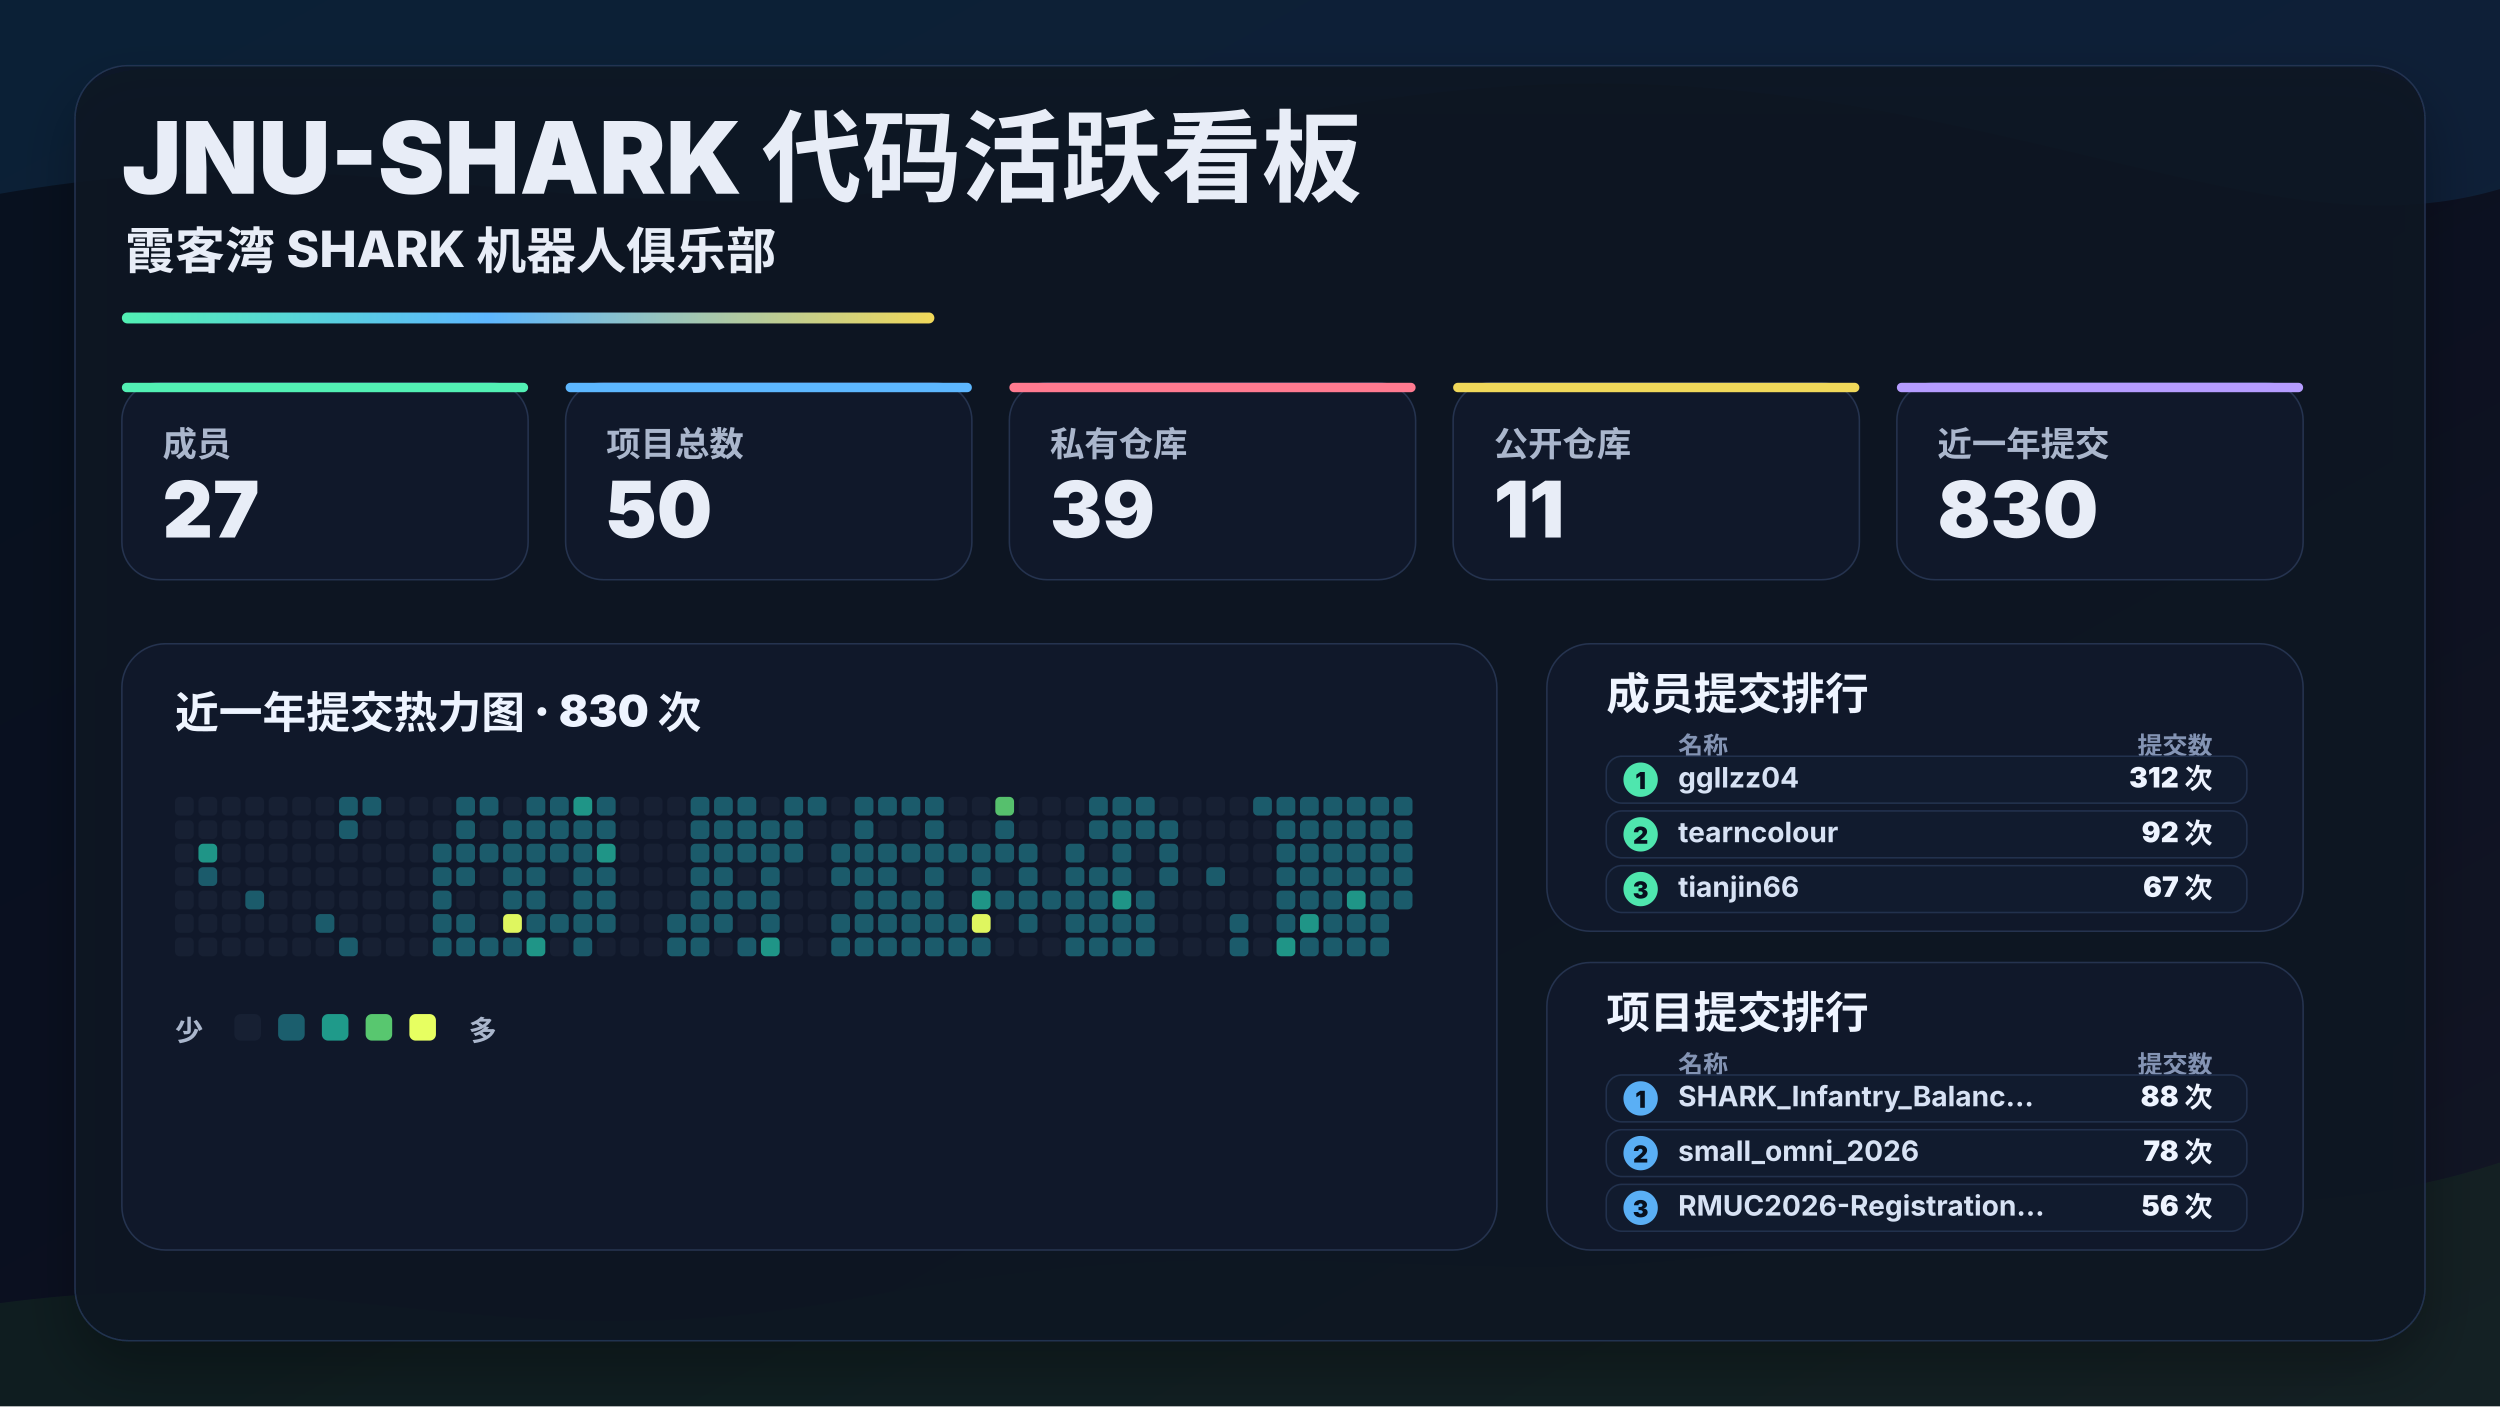
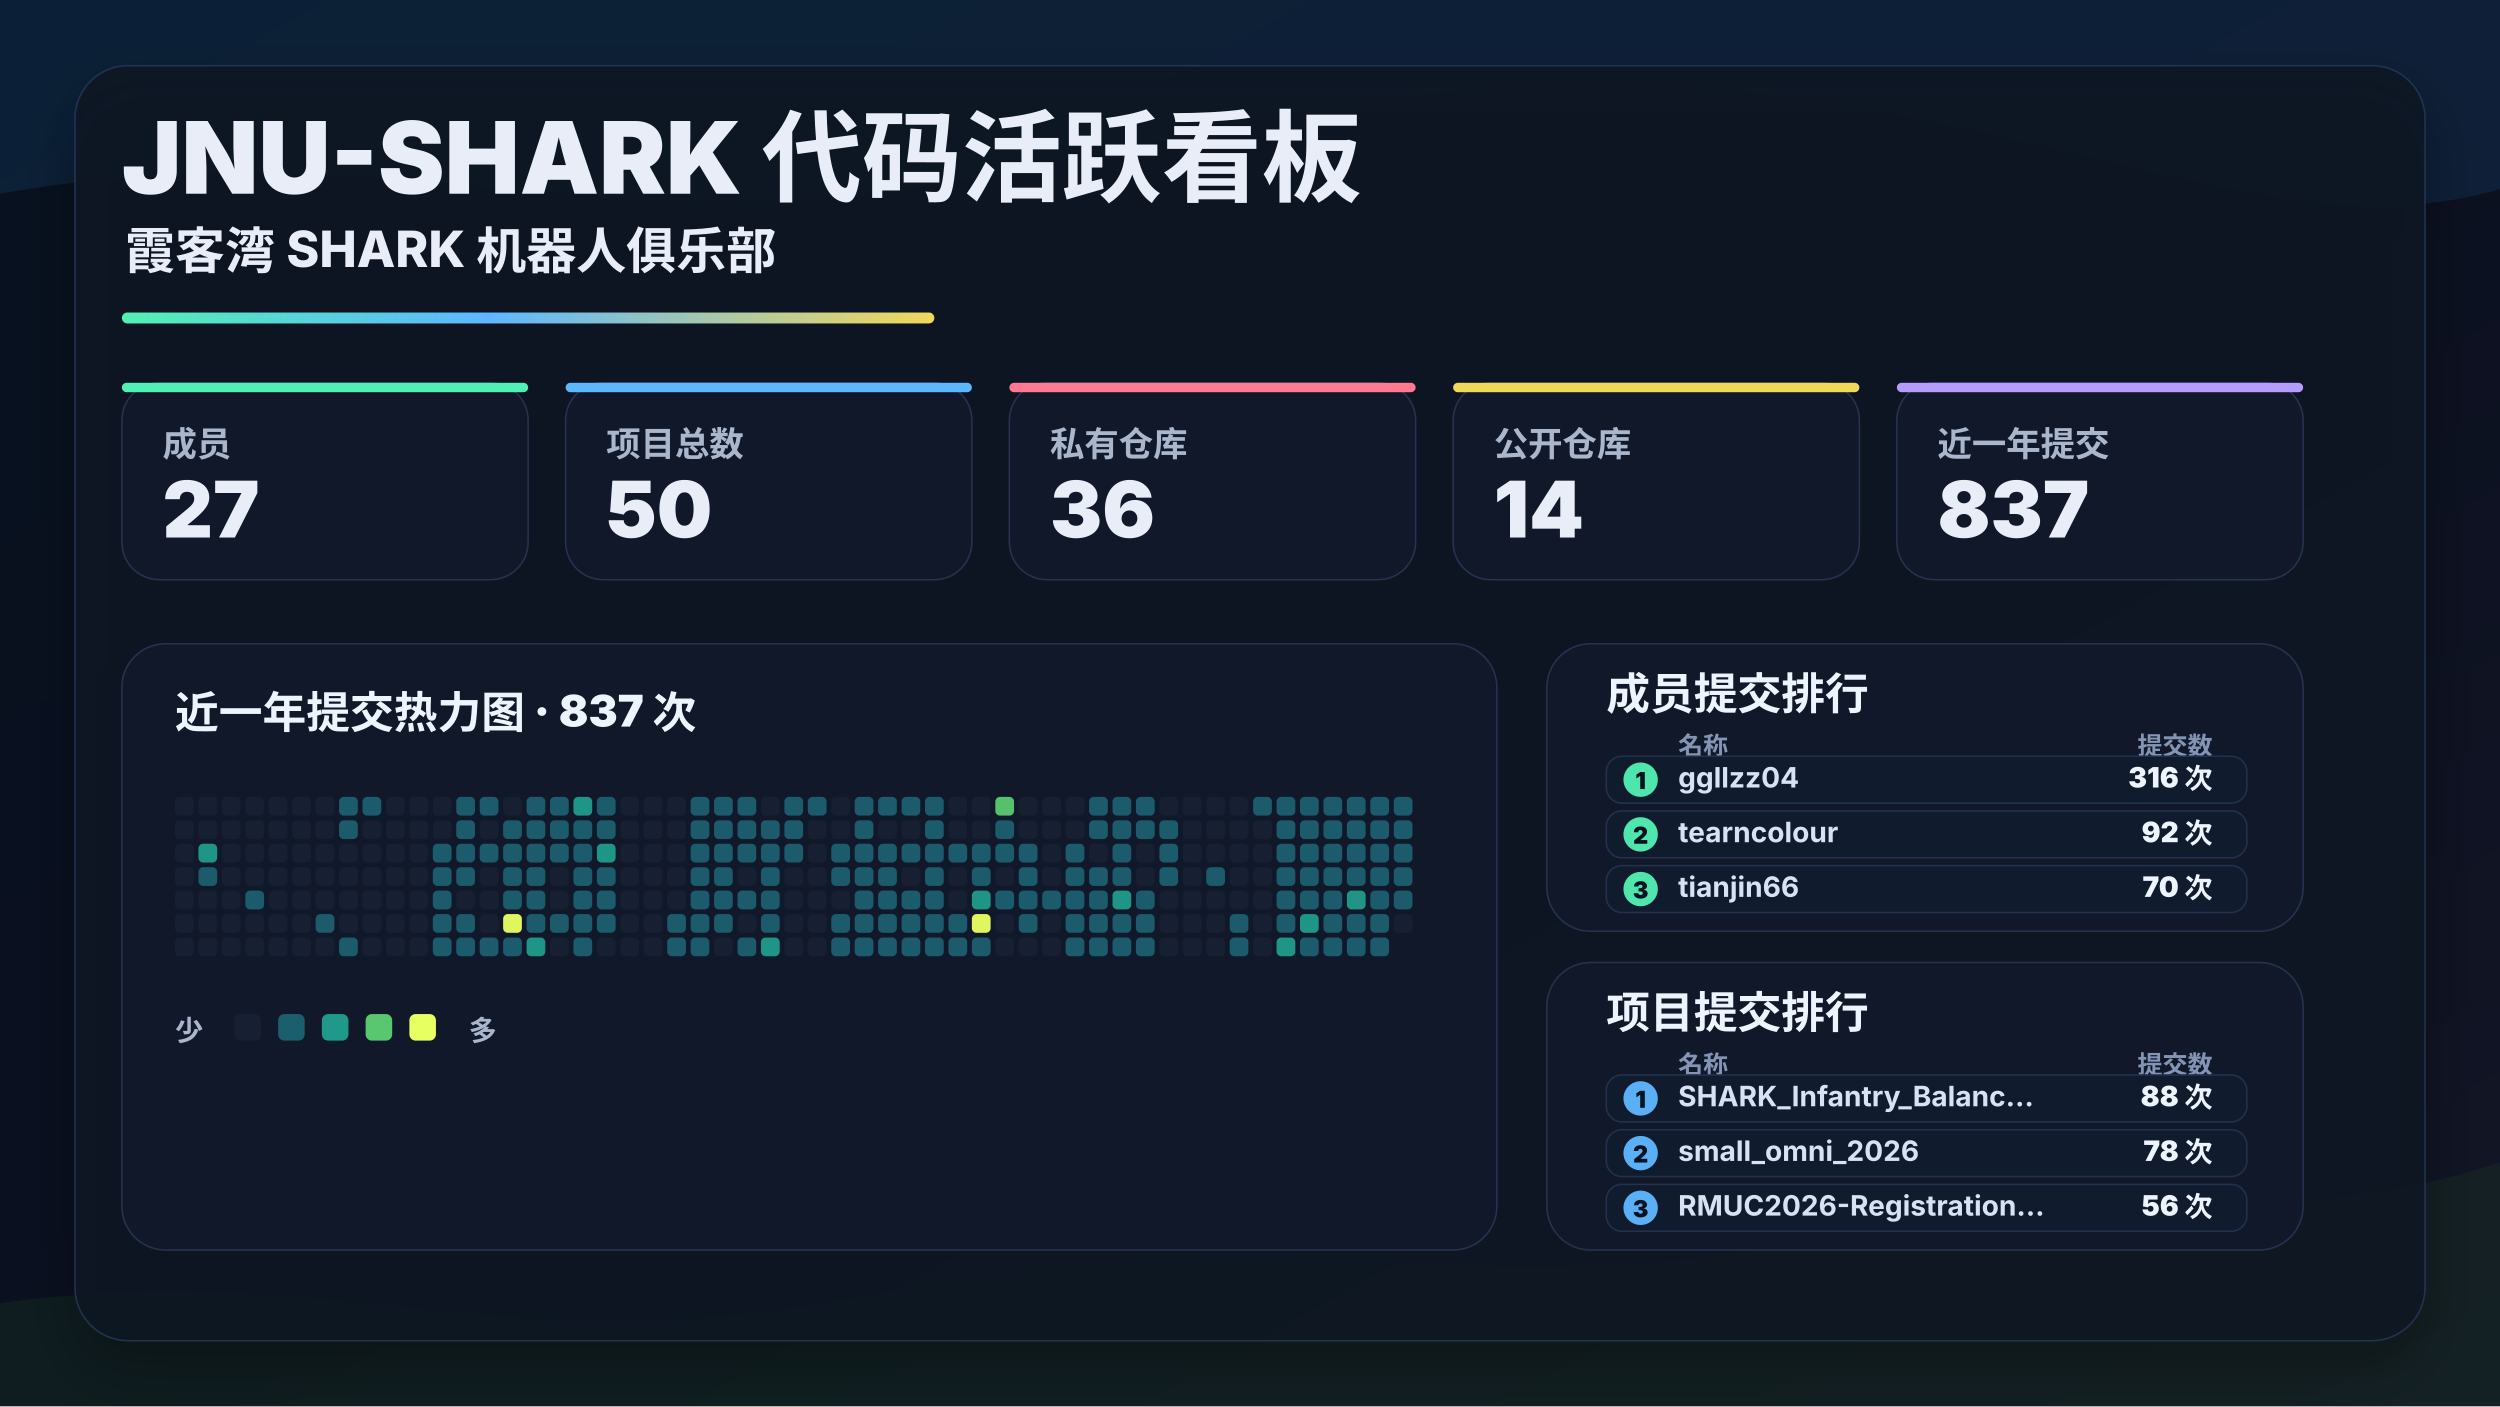
<svg xmlns="http://www.w3.org/2000/svg" width="1600" height="900" viewBox="0 0 1600 900" role="img" aria-labelledby="title desc">
  <defs>
    <linearGradient id="bg" x1="0" y1="0" x2="1" y2="1">
      <stop offset="0" stop-color="#07111f" />
      <stop offset="0.52" stop-color="#0b1020" />
      <stop offset="1" stop-color="#131625" />
    </linearGradient>
    <linearGradient id="hero" x1="0" y1="0" x2="1" y2="0">
      <stop offset="0" stop-color="#52f0b4" />
      <stop offset="0.45" stop-color="#5db7ff" />
      <stop offset="1" stop-color="#f0d85a" />
    </linearGradient>
    <filter id="softShadow" x="-10%" y="-10%" width="120%" height="120%">
      <feDropShadow dx="0" dy="18" stdDeviation="18" flood-color="#000000" flood-opacity="0.32" />
    </filter>
  </defs>
  <style>
    text { font-family: Inter, ui-sans-serif, system-ui, -apple-system, BlinkMacSystemFont, "Segoe UI", "PingFang SC", "Microsoft YaHei", sans-serif; fill: #e8edf7; }
    .title { font-size: 64px; font-weight: 900; letter-spacing: 0; }
    .subtitle { font-size: 32px; font-weight: 780; fill: #e8edf7; }
    .label { font-size: 22px; fill: #aab6cc; font-weight: 760; }
    .stat { font-size: 50px; font-weight: 900; }
    .section-title { font-size: 28px; font-weight: 860; fill: #eef4ff; }
    .table-head { font-size: 16px; fill: #8494b4; font-weight: 720; }
    .row-name { font-size: 18px; fill: #d7e2f4; font-weight: 720; }
    .row-value { font-size: 18px; fill: #eef4ff; font-weight: 860; }
    .rank { font-size: 15px; fill: #07111f; font-weight: 900; }
    .tiny { font-size: 18px; fill: #aab6cc; font-weight: 620; }
  </style>
  <rect width="1600" height="900" fill="url(#bg)" />
  <path d="M0 124 C250 80 385 160 620 114 C860 67 982 28 1220 74 C1392 108 1495 152 1600 121 L1600 0 L0 0 Z" fill="#12385c" opacity="0.38" />
  <path d="M0 834 C216 805 318 875 553 830 C835 776 935 837 1160 794 C1350 758 1464 789 1600 744 L1600 900 L0 900 Z" fill="#173622" opacity="0.36" />
  <g filter="url(#softShadow)">
    <rect x="48" y="42" width="1504" height="816" rx="34" fill="#0b1324" opacity="0.88" stroke="#263654" />
  </g>
  <text x="78" y="124" class="title">JNU-SHARK 代码活跃看板</text>
  <text x="80" y="172" class="subtitle">霞客湾 SHARK 机器人俱乐部</text>
  <rect x="78" y="200" width="520" height="7" rx="3.5" fill="url(#hero)" />
  <g>
    <rect x="78" y="245" width="260" height="126" rx="24" fill="#10182a" stroke="#25334f" />
    <rect x="78" y="245" width="260" height="6" rx="3" fill="#52f0b4" />
    <text x="104" y="292" class="label">成员</text>
    <text x="104" y="344" class="stat">27</text>
  </g>
  <g>
    <rect x="362" y="245" width="260" height="126" rx="24" fill="#10182a" stroke="#25334f" />
    <rect x="362" y="245" width="260" height="6" rx="3" fill="#5db7ff" />
    <text x="388" y="292" class="label">项目总数</text>
    <text x="388" y="344" class="stat">50</text>
  </g>
  <g>
    <rect x="646" y="245" width="260" height="126" rx="24" fill="#10182a" stroke="#25334f" />
    <rect x="646" y="245" width="260" height="6" rx="3" fill="#ff7a90" />
    <text x="672" y="292" class="label">私有仓库</text>
-     <text x="672" y="344" class="stat">39</text>
+     <text x="672" y="344" class="stat">36</text>
  </g>
  <g>
    <rect x="930" y="245" width="260" height="126" rx="24" fill="#10182a" stroke="#25334f" />
    <rect x="930" y="245" width="260" height="6" rx="3" fill="#f0d85a" />
    <text x="956" y="292" class="label">公开仓库</text>
-     <text x="956" y="344" class="stat">11</text>
+     <text x="956" y="344" class="stat">14</text>
  </g>
  <g>
    <rect x="1214" y="245" width="260" height="126" rx="24" fill="#10182a" stroke="#25334f" />
    <rect x="1214" y="245" width="260" height="6" rx="3" fill="#b59cff" />
    <text x="1240" y="292" class="label">近一年提交</text>
-     <text x="1240" y="344" class="stat">830</text>
+     <text x="1240" y="344" class="stat">837</text>
  </g>
  <rect x="78" y="412" width="880" height="388" rx="28" fill="#10182a" stroke="#25334f" />
-   <text x="112" y="466" class="section-title">近一年提交热力图 · 830 次</text>
+   <text x="112" y="466" class="section-title">近一年提交热力图 · 837 次</text>
  <rect x="112" y="510" width="12" height="12" rx="3" fill="#172033" opacity="0.96" />
  <rect x="112" y="525" width="12" height="12" rx="3" fill="#172033" opacity="0.96" />
  <rect x="112" y="540" width="12" height="12" rx="3" fill="#172033" opacity="0.96" />
  <rect x="112" y="555" width="12" height="12" rx="3" fill="#172033" opacity="0.96" />
  <rect x="112" y="570" width="12" height="12" rx="3" fill="#172033" opacity="0.96" />
  <rect x="112" y="585" width="12" height="12" rx="3" fill="#172033" opacity="0.96" />
  <rect x="112" y="600" width="12" height="12" rx="3" fill="#172033" opacity="0.96" />
  <rect x="127" y="510" width="12" height="12" rx="3" fill="#172033" opacity="0.96" />
  <rect x="127" y="525" width="12" height="12" rx="3" fill="#172033" opacity="0.96" />
  <rect x="127" y="540" width="12" height="12" rx="3" fill="#1f9a8a" opacity="0.96" />
  <rect x="127" y="555" width="12" height="12" rx="3" fill="#1b5e6d" opacity="0.96" />
  <rect x="127" y="570" width="12" height="12" rx="3" fill="#172033" opacity="0.96" />
  <rect x="127" y="585" width="12" height="12" rx="3" fill="#172033" opacity="0.96" />
  <rect x="127" y="600" width="12" height="12" rx="3" fill="#172033" opacity="0.96" />
  <rect x="142" y="510" width="12" height="12" rx="3" fill="#172033" opacity="0.96" />
  <rect x="142" y="525" width="12" height="12" rx="3" fill="#172033" opacity="0.96" />
  <rect x="142" y="540" width="12" height="12" rx="3" fill="#172033" opacity="0.96" />
  <rect x="142" y="555" width="12" height="12" rx="3" fill="#172033" opacity="0.96" />
  <rect x="142" y="570" width="12" height="12" rx="3" fill="#172033" opacity="0.96" />
  <rect x="142" y="585" width="12" height="12" rx="3" fill="#172033" opacity="0.96" />
  <rect x="142" y="600" width="12" height="12" rx="3" fill="#172033" opacity="0.96" />
  <rect x="157" y="510" width="12" height="12" rx="3" fill="#172033" opacity="0.96" />
  <rect x="157" y="525" width="12" height="12" rx="3" fill="#172033" opacity="0.96" />
  <rect x="157" y="540" width="12" height="12" rx="3" fill="#172033" opacity="0.96" />
  <rect x="157" y="555" width="12" height="12" rx="3" fill="#172033" opacity="0.96" />
  <rect x="157" y="570" width="12" height="12" rx="3" fill="#1b5e6d" opacity="0.96" />
  <rect x="157" y="585" width="12" height="12" rx="3" fill="#172033" opacity="0.96" />
  <rect x="157" y="600" width="12" height="12" rx="3" fill="#172033" opacity="0.96" />
  <rect x="172" y="510" width="12" height="12" rx="3" fill="#172033" opacity="0.96" />
  <rect x="172" y="525" width="12" height="12" rx="3" fill="#172033" opacity="0.96" />
  <rect x="172" y="540" width="12" height="12" rx="3" fill="#172033" opacity="0.96" />
  <rect x="172" y="555" width="12" height="12" rx="3" fill="#172033" opacity="0.96" />
  <rect x="172" y="570" width="12" height="12" rx="3" fill="#172033" opacity="0.96" />
  <rect x="172" y="585" width="12" height="12" rx="3" fill="#172033" opacity="0.96" />
  <rect x="172" y="600" width="12" height="12" rx="3" fill="#172033" opacity="0.96" />
  <rect x="187" y="510" width="12" height="12" rx="3" fill="#172033" opacity="0.96" />
  <rect x="187" y="525" width="12" height="12" rx="3" fill="#172033" opacity="0.96" />
  <rect x="187" y="540" width="12" height="12" rx="3" fill="#172033" opacity="0.96" />
  <rect x="187" y="555" width="12" height="12" rx="3" fill="#172033" opacity="0.96" />
  <rect x="187" y="570" width="12" height="12" rx="3" fill="#172033" opacity="0.96" />
  <rect x="187" y="585" width="12" height="12" rx="3" fill="#172033" opacity="0.96" />
  <rect x="187" y="600" width="12" height="12" rx="3" fill="#172033" opacity="0.96" />
  <rect x="202" y="510" width="12" height="12" rx="3" fill="#172033" opacity="0.96" />
  <rect x="202" y="525" width="12" height="12" rx="3" fill="#172033" opacity="0.96" />
  <rect x="202" y="540" width="12" height="12" rx="3" fill="#172033" opacity="0.96" />
  <rect x="202" y="555" width="12" height="12" rx="3" fill="#172033" opacity="0.96" />
  <rect x="202" y="570" width="12" height="12" rx="3" fill="#172033" opacity="0.96" />
  <rect x="202" y="585" width="12" height="12" rx="3" fill="#1b5e6d" opacity="0.96" />
  <rect x="202" y="600" width="12" height="12" rx="3" fill="#172033" opacity="0.96" />
  <rect x="217" y="510" width="12" height="12" rx="3" fill="#1b5e6d" opacity="0.96" />
  <rect x="217" y="525" width="12" height="12" rx="3" fill="#1b5e6d" opacity="0.96" />
  <rect x="217" y="540" width="12" height="12" rx="3" fill="#172033" opacity="0.96" />
  <rect x="217" y="555" width="12" height="12" rx="3" fill="#172033" opacity="0.96" />
  <rect x="217" y="570" width="12" height="12" rx="3" fill="#172033" opacity="0.96" />
  <rect x="217" y="585" width="12" height="12" rx="3" fill="#172033" opacity="0.96" />
  <rect x="217" y="600" width="12" height="12" rx="3" fill="#1b5e6d" opacity="0.96" />
  <rect x="232" y="510" width="12" height="12" rx="3" fill="#1b5e6d" opacity="0.96" />
  <rect x="232" y="525" width="12" height="12" rx="3" fill="#172033" opacity="0.96" />
  <rect x="232" y="540" width="12" height="12" rx="3" fill="#172033" opacity="0.96" />
  <rect x="232" y="555" width="12" height="12" rx="3" fill="#172033" opacity="0.96" />
  <rect x="232" y="570" width="12" height="12" rx="3" fill="#172033" opacity="0.96" />
  <rect x="232" y="585" width="12" height="12" rx="3" fill="#172033" opacity="0.96" />
  <rect x="232" y="600" width="12" height="12" rx="3" fill="#172033" opacity="0.96" />
  <rect x="247" y="510" width="12" height="12" rx="3" fill="#172033" opacity="0.96" />
  <rect x="247" y="525" width="12" height="12" rx="3" fill="#172033" opacity="0.96" />
  <rect x="247" y="540" width="12" height="12" rx="3" fill="#172033" opacity="0.96" />
  <rect x="247" y="555" width="12" height="12" rx="3" fill="#172033" opacity="0.96" />
  <rect x="247" y="570" width="12" height="12" rx="3" fill="#172033" opacity="0.96" />
  <rect x="247" y="585" width="12" height="12" rx="3" fill="#172033" opacity="0.96" />
  <rect x="247" y="600" width="12" height="12" rx="3" fill="#172033" opacity="0.96" />
  <rect x="262" y="510" width="12" height="12" rx="3" fill="#172033" opacity="0.96" />
  <rect x="262" y="525" width="12" height="12" rx="3" fill="#172033" opacity="0.96" />
  <rect x="262" y="540" width="12" height="12" rx="3" fill="#172033" opacity="0.96" />
  <rect x="262" y="555" width="12" height="12" rx="3" fill="#172033" opacity="0.96" />
  <rect x="262" y="570" width="12" height="12" rx="3" fill="#172033" opacity="0.96" />
  <rect x="262" y="585" width="12" height="12" rx="3" fill="#172033" opacity="0.96" />
  <rect x="262" y="600" width="12" height="12" rx="3" fill="#172033" opacity="0.96" />
  <rect x="277" y="510" width="12" height="12" rx="3" fill="#172033" opacity="0.96" />
  <rect x="277" y="525" width="12" height="12" rx="3" fill="#172033" opacity="0.96" />
  <rect x="277" y="540" width="12" height="12" rx="3" fill="#1b5e6d" opacity="0.96" />
  <rect x="277" y="555" width="12" height="12" rx="3" fill="#1b5e6d" opacity="0.96" />
  <rect x="277" y="570" width="12" height="12" rx="3" fill="#1b5e6d" opacity="0.96" />
  <rect x="277" y="585" width="12" height="12" rx="3" fill="#1b5e6d" opacity="0.96" />
  <rect x="277" y="600" width="12" height="12" rx="3" fill="#1b5e6d" opacity="0.96" />
  <rect x="292" y="510" width="12" height="12" rx="3" fill="#1b5e6d" opacity="0.96" />
  <rect x="292" y="525" width="12" height="12" rx="3" fill="#1b5e6d" opacity="0.96" />
  <rect x="292" y="540" width="12" height="12" rx="3" fill="#1b5e6d" opacity="0.96" />
  <rect x="292" y="555" width="12" height="12" rx="3" fill="#1b5e6d" opacity="0.96" />
  <rect x="292" y="570" width="12" height="12" rx="3" fill="#172033" opacity="0.96" />
  <rect x="292" y="585" width="12" height="12" rx="3" fill="#1b5e6d" opacity="0.96" />
  <rect x="292" y="600" width="12" height="12" rx="3" fill="#1b5e6d" opacity="0.96" />
  <rect x="307" y="510" width="12" height="12" rx="3" fill="#1b5e6d" opacity="0.96" />
  <rect x="307" y="525" width="12" height="12" rx="3" fill="#172033" opacity="0.96" />
  <rect x="307" y="540" width="12" height="12" rx="3" fill="#1b5e6d" opacity="0.96" />
  <rect x="307" y="555" width="12" height="12" rx="3" fill="#172033" opacity="0.96" />
  <rect x="307" y="570" width="12" height="12" rx="3" fill="#172033" opacity="0.96" />
  <rect x="307" y="585" width="12" height="12" rx="3" fill="#172033" opacity="0.96" />
  <rect x="307" y="600" width="12" height="12" rx="3" fill="#1b5e6d" opacity="0.96" />
  <rect x="322" y="510" width="12" height="12" rx="3" fill="#172033" opacity="0.96" />
  <rect x="322" y="525" width="12" height="12" rx="3" fill="#1b5e6d" opacity="0.96" />
  <rect x="322" y="540" width="12" height="12" rx="3" fill="#1b5e6d" opacity="0.96" />
  <rect x="322" y="555" width="12" height="12" rx="3" fill="#1b5e6d" opacity="0.96" />
  <rect x="322" y="570" width="12" height="12" rx="3" fill="#1b5e6d" opacity="0.96" />
  <rect x="322" y="585" width="12" height="12" rx="3" fill="#e7ff61" opacity="0.96" />
  <rect x="322" y="600" width="12" height="12" rx="3" fill="#1b5e6d" opacity="0.96" />
  <rect x="337" y="510" width="12" height="12" rx="3" fill="#1b5e6d" opacity="0.96" />
  <rect x="337" y="525" width="12" height="12" rx="3" fill="#1b5e6d" opacity="0.96" />
  <rect x="337" y="540" width="12" height="12" rx="3" fill="#1b5e6d" opacity="0.96" />
  <rect x="337" y="555" width="12" height="12" rx="3" fill="#1b5e6d" opacity="0.96" />
  <rect x="337" y="570" width="12" height="12" rx="3" fill="#1b5e6d" opacity="0.96" />
  <rect x="337" y="585" width="12" height="12" rx="3" fill="#1b5e6d" opacity="0.96" />
  <rect x="337" y="600" width="12" height="12" rx="3" fill="#1f9a8a" opacity="0.96" />
  <rect x="352" y="510" width="12" height="12" rx="3" fill="#1b5e6d" opacity="0.96" />
  <rect x="352" y="525" width="12" height="12" rx="3" fill="#1b5e6d" opacity="0.96" />
  <rect x="352" y="540" width="12" height="12" rx="3" fill="#1b5e6d" opacity="0.96" />
  <rect x="352" y="555" width="12" height="12" rx="3" fill="#172033" opacity="0.96" />
  <rect x="352" y="570" width="12" height="12" rx="3" fill="#172033" opacity="0.96" />
  <rect x="352" y="585" width="12" height="12" rx="3" fill="#1b5e6d" opacity="0.96" />
  <rect x="352" y="600" width="12" height="12" rx="3" fill="#172033" opacity="0.96" />
  <rect x="367" y="510" width="12" height="12" rx="3" fill="#1f9a8a" opacity="0.96" />
  <rect x="367" y="525" width="12" height="12" rx="3" fill="#1b5e6d" opacity="0.96" />
  <rect x="367" y="540" width="12" height="12" rx="3" fill="#1b5e6d" opacity="0.96" />
  <rect x="367" y="555" width="12" height="12" rx="3" fill="#1b5e6d" opacity="0.96" />
  <rect x="367" y="570" width="12" height="12" rx="3" fill="#1b5e6d" opacity="0.96" />
  <rect x="367" y="585" width="12" height="12" rx="3" fill="#1b5e6d" opacity="0.96" />
  <rect x="367" y="600" width="12" height="12" rx="3" fill="#1b5e6d" opacity="0.96" />
  <rect x="382" y="510" width="12" height="12" rx="3" fill="#1b5e6d" opacity="0.96" />
  <rect x="382" y="525" width="12" height="12" rx="3" fill="#1b5e6d" opacity="0.96" />
  <rect x="382" y="540" width="12" height="12" rx="3" fill="#1f9a8a" opacity="0.96" />
  <rect x="382" y="555" width="12" height="12" rx="3" fill="#1b5e6d" opacity="0.96" />
  <rect x="382" y="570" width="12" height="12" rx="3" fill="#1b5e6d" opacity="0.96" />
  <rect x="382" y="585" width="12" height="12" rx="3" fill="#1b5e6d" opacity="0.96" />
  <rect x="382" y="600" width="12" height="12" rx="3" fill="#172033" opacity="0.96" />
  <rect x="397" y="510" width="12" height="12" rx="3" fill="#172033" opacity="0.96" />
  <rect x="397" y="525" width="12" height="12" rx="3" fill="#172033" opacity="0.96" />
  <rect x="397" y="540" width="12" height="12" rx="3" fill="#172033" opacity="0.96" />
  <rect x="397" y="555" width="12" height="12" rx="3" fill="#172033" opacity="0.96" />
  <rect x="397" y="570" width="12" height="12" rx="3" fill="#172033" opacity="0.96" />
  <rect x="397" y="585" width="12" height="12" rx="3" fill="#172033" opacity="0.96" />
  <rect x="397" y="600" width="12" height="12" rx="3" fill="#172033" opacity="0.96" />
  <rect x="412" y="510" width="12" height="12" rx="3" fill="#172033" opacity="0.96" />
  <rect x="412" y="525" width="12" height="12" rx="3" fill="#172033" opacity="0.96" />
  <rect x="412" y="540" width="12" height="12" rx="3" fill="#172033" opacity="0.96" />
  <rect x="412" y="555" width="12" height="12" rx="3" fill="#172033" opacity="0.96" />
  <rect x="412" y="570" width="12" height="12" rx="3" fill="#172033" opacity="0.96" />
  <rect x="412" y="585" width="12" height="12" rx="3" fill="#172033" opacity="0.96" />
  <rect x="412" y="600" width="12" height="12" rx="3" fill="#172033" opacity="0.96" />
  <rect x="427" y="510" width="12" height="12" rx="3" fill="#172033" opacity="0.96" />
  <rect x="427" y="525" width="12" height="12" rx="3" fill="#172033" opacity="0.96" />
  <rect x="427" y="540" width="12" height="12" rx="3" fill="#172033" opacity="0.96" />
  <rect x="427" y="555" width="12" height="12" rx="3" fill="#172033" opacity="0.96" />
  <rect x="427" y="570" width="12" height="12" rx="3" fill="#172033" opacity="0.96" />
  <rect x="427" y="585" width="12" height="12" rx="3" fill="#1b5e6d" opacity="0.96" />
  <rect x="427" y="600" width="12" height="12" rx="3" fill="#1b5e6d" opacity="0.96" />
  <rect x="442" y="510" width="12" height="12" rx="3" fill="#1b5e6d" opacity="0.96" />
  <rect x="442" y="525" width="12" height="12" rx="3" fill="#1b5e6d" opacity="0.96" />
  <rect x="442" y="540" width="12" height="12" rx="3" fill="#1b5e6d" opacity="0.96" />
  <rect x="442" y="555" width="12" height="12" rx="3" fill="#1b5e6d" opacity="0.96" />
  <rect x="442" y="570" width="12" height="12" rx="3" fill="#1b5e6d" opacity="0.96" />
  <rect x="442" y="585" width="12" height="12" rx="3" fill="#1b5e6d" opacity="0.96" />
  <rect x="442" y="600" width="12" height="12" rx="3" fill="#1b5e6d" opacity="0.96" />
  <rect x="457" y="510" width="12" height="12" rx="3" fill="#1b5e6d" opacity="0.96" />
  <rect x="457" y="525" width="12" height="12" rx="3" fill="#1b5e6d" opacity="0.96" />
  <rect x="457" y="540" width="12" height="12" rx="3" fill="#1b5e6d" opacity="0.96" />
  <rect x="457" y="555" width="12" height="12" rx="3" fill="#1b5e6d" opacity="0.96" />
  <rect x="457" y="570" width="12" height="12" rx="3" fill="#1b5e6d" opacity="0.96" />
  <rect x="457" y="585" width="12" height="12" rx="3" fill="#1b5e6d" opacity="0.96" />
  <rect x="457" y="600" width="12" height="12" rx="3" fill="#172033" opacity="0.96" />
  <rect x="472" y="510" width="12" height="12" rx="3" fill="#1b5e6d" opacity="0.96" />
  <rect x="472" y="525" width="12" height="12" rx="3" fill="#1b5e6d" opacity="0.96" />
  <rect x="472" y="540" width="12" height="12" rx="3" fill="#1b5e6d" opacity="0.96" />
  <rect x="472" y="555" width="12" height="12" rx="3" fill="#172033" opacity="0.96" />
  <rect x="472" y="570" width="12" height="12" rx="3" fill="#1b5e6d" opacity="0.96" />
  <rect x="472" y="585" width="12" height="12" rx="3" fill="#172033" opacity="0.96" />
  <rect x="472" y="600" width="12" height="12" rx="3" fill="#1b5e6d" opacity="0.96" />
  <rect x="487" y="510" width="12" height="12" rx="3" fill="#172033" opacity="0.96" />
  <rect x="487" y="525" width="12" height="12" rx="3" fill="#1b5e6d" opacity="0.96" />
  <rect x="487" y="540" width="12" height="12" rx="3" fill="#1b5e6d" opacity="0.96" />
  <rect x="487" y="555" width="12" height="12" rx="3" fill="#1b5e6d" opacity="0.96" />
  <rect x="487" y="570" width="12" height="12" rx="3" fill="#1b5e6d" opacity="0.96" />
  <rect x="487" y="585" width="12" height="12" rx="3" fill="#1b5e6d" opacity="0.96" />
  <rect x="487" y="600" width="12" height="12" rx="3" fill="#1f9a8a" opacity="0.96" />
  <rect x="502" y="510" width="12" height="12" rx="3" fill="#1b5e6d" opacity="0.96" />
  <rect x="502" y="525" width="12" height="12" rx="3" fill="#1b5e6d" opacity="0.96" />
  <rect x="502" y="540" width="12" height="12" rx="3" fill="#1b5e6d" opacity="0.96" />
  <rect x="502" y="555" width="12" height="12" rx="3" fill="#172033" opacity="0.96" />
  <rect x="502" y="570" width="12" height="12" rx="3" fill="#172033" opacity="0.96" />
  <rect x="502" y="585" width="12" height="12" rx="3" fill="#172033" opacity="0.96" />
  <rect x="502" y="600" width="12" height="12" rx="3" fill="#172033" opacity="0.96" />
  <rect x="517" y="510" width="12" height="12" rx="3" fill="#1b5e6d" opacity="0.96" />
  <rect x="517" y="525" width="12" height="12" rx="3" fill="#172033" opacity="0.96" />
  <rect x="517" y="540" width="12" height="12" rx="3" fill="#172033" opacity="0.96" />
  <rect x="517" y="555" width="12" height="12" rx="3" fill="#172033" opacity="0.96" />
  <rect x="517" y="570" width="12" height="12" rx="3" fill="#172033" opacity="0.96" />
  <rect x="517" y="585" width="12" height="12" rx="3" fill="#172033" opacity="0.96" />
  <rect x="517" y="600" width="12" height="12" rx="3" fill="#172033" opacity="0.96" />
  <rect x="532" y="510" width="12" height="12" rx="3" fill="#172033" opacity="0.96" />
  <rect x="532" y="525" width="12" height="12" rx="3" fill="#172033" opacity="0.96" />
  <rect x="532" y="540" width="12" height="12" rx="3" fill="#1b5e6d" opacity="0.96" />
  <rect x="532" y="555" width="12" height="12" rx="3" fill="#1b5e6d" opacity="0.96" />
  <rect x="532" y="570" width="12" height="12" rx="3" fill="#172033" opacity="0.96" />
  <rect x="532" y="585" width="12" height="12" rx="3" fill="#1b5e6d" opacity="0.96" />
  <rect x="532" y="600" width="12" height="12" rx="3" fill="#1b5e6d" opacity="0.96" />
  <rect x="547" y="510" width="12" height="12" rx="3" fill="#1b5e6d" opacity="0.96" />
  <rect x="547" y="525" width="12" height="12" rx="3" fill="#1b5e6d" opacity="0.96" />
  <rect x="547" y="540" width="12" height="12" rx="3" fill="#1b5e6d" opacity="0.96" />
  <rect x="547" y="555" width="12" height="12" rx="3" fill="#1b5e6d" opacity="0.96" />
  <rect x="547" y="570" width="12" height="12" rx="3" fill="#1b5e6d" opacity="0.96" />
  <rect x="547" y="585" width="12" height="12" rx="3" fill="#1b5e6d" opacity="0.96" />
  <rect x="547" y="600" width="12" height="12" rx="3" fill="#1b5e6d" opacity="0.96" />
  <rect x="562" y="510" width="12" height="12" rx="3" fill="#1b5e6d" opacity="0.96" />
  <rect x="562" y="525" width="12" height="12" rx="3" fill="#172033" opacity="0.96" />
  <rect x="562" y="540" width="12" height="12" rx="3" fill="#1b5e6d" opacity="0.96" />
  <rect x="562" y="555" width="12" height="12" rx="3" fill="#1b5e6d" opacity="0.96" />
  <rect x="562" y="570" width="12" height="12" rx="3" fill="#1b5e6d" opacity="0.96" />
  <rect x="562" y="585" width="12" height="12" rx="3" fill="#1b5e6d" opacity="0.96" />
  <rect x="562" y="600" width="12" height="12" rx="3" fill="#1b5e6d" opacity="0.96" />
  <rect x="577" y="510" width="12" height="12" rx="3" fill="#1b5e6d" opacity="0.96" />
  <rect x="577" y="525" width="12" height="12" rx="3" fill="#172033" opacity="0.96" />
  <rect x="577" y="540" width="12" height="12" rx="3" fill="#1b5e6d" opacity="0.96" />
  <rect x="577" y="555" width="12" height="12" rx="3" fill="#172033" opacity="0.96" />
  <rect x="577" y="570" width="12" height="12" rx="3" fill="#1b5e6d" opacity="0.96" />
  <rect x="577" y="585" width="12" height="12" rx="3" fill="#1b5e6d" opacity="0.96" />
  <rect x="577" y="600" width="12" height="12" rx="3" fill="#1b5e6d" opacity="0.96" />
  <rect x="592" y="510" width="12" height="12" rx="3" fill="#1b5e6d" opacity="0.96" />
  <rect x="592" y="525" width="12" height="12" rx="3" fill="#1b5e6d" opacity="0.96" />
  <rect x="592" y="540" width="12" height="12" rx="3" fill="#1b5e6d" opacity="0.96" />
  <rect x="592" y="555" width="12" height="12" rx="3" fill="#1b5e6d" opacity="0.96" />
  <rect x="592" y="570" width="12" height="12" rx="3" fill="#1b5e6d" opacity="0.96" />
  <rect x="592" y="585" width="12" height="12" rx="3" fill="#1b5e6d" opacity="0.96" />
  <rect x="592" y="600" width="12" height="12" rx="3" fill="#1b5e6d" opacity="0.96" />
  <rect x="607" y="510" width="12" height="12" rx="3" fill="#172033" opacity="0.96" />
  <rect x="607" y="525" width="12" height="12" rx="3" fill="#172033" opacity="0.96" />
  <rect x="607" y="540" width="12" height="12" rx="3" fill="#1b5e6d" opacity="0.96" />
  <rect x="607" y="555" width="12" height="12" rx="3" fill="#172033" opacity="0.96" />
  <rect x="607" y="570" width="12" height="12" rx="3" fill="#172033" opacity="0.96" />
  <rect x="607" y="585" width="12" height="12" rx="3" fill="#1b5e6d" opacity="0.96" />
  <rect x="607" y="600" width="12" height="12" rx="3" fill="#1b5e6d" opacity="0.96" />
  <rect x="622" y="510" width="12" height="12" rx="3" fill="#172033" opacity="0.96" />
  <rect x="622" y="525" width="12" height="12" rx="3" fill="#172033" opacity="0.96" />
  <rect x="622" y="540" width="12" height="12" rx="3" fill="#1b5e6d" opacity="0.96" />
  <rect x="622" y="555" width="12" height="12" rx="3" fill="#1b5e6d" opacity="0.96" />
  <rect x="622" y="570" width="12" height="12" rx="3" fill="#1f9a8a" opacity="0.96" />
  <rect x="622" y="585" width="12" height="12" rx="3" fill="#e7ff61" opacity="0.96" />
  <rect x="622" y="600" width="12" height="12" rx="3" fill="#1b5e6d" opacity="0.96" />
  <rect x="637" y="510" width="12" height="12" rx="3" fill="#58c76f" opacity="0.96" />
  <rect x="637" y="525" width="12" height="12" rx="3" fill="#1b5e6d" opacity="0.96" />
  <rect x="637" y="540" width="12" height="12" rx="3" fill="#1b5e6d" opacity="0.96" />
  <rect x="637" y="555" width="12" height="12" rx="3" fill="#172033" opacity="0.96" />
  <rect x="637" y="570" width="12" height="12" rx="3" fill="#1b5e6d" opacity="0.96" />
  <rect x="637" y="585" width="12" height="12" rx="3" fill="#172033" opacity="0.96" />
  <rect x="637" y="600" width="12" height="12" rx="3" fill="#172033" opacity="0.96" />
  <rect x="652" y="510" width="12" height="12" rx="3" fill="#172033" opacity="0.96" />
  <rect x="652" y="525" width="12" height="12" rx="3" fill="#172033" opacity="0.96" />
  <rect x="652" y="540" width="12" height="12" rx="3" fill="#1b5e6d" opacity="0.96" />
  <rect x="652" y="555" width="12" height="12" rx="3" fill="#1b5e6d" opacity="0.96" />
  <rect x="652" y="570" width="12" height="12" rx="3" fill="#1b5e6d" opacity="0.96" />
  <rect x="652" y="585" width="12" height="12" rx="3" fill="#1b5e6d" opacity="0.96" />
  <rect x="652" y="600" width="12" height="12" rx="3" fill="#172033" opacity="0.96" />
  <rect x="667" y="510" width="12" height="12" rx="3" fill="#172033" opacity="0.96" />
  <rect x="667" y="525" width="12" height="12" rx="3" fill="#172033" opacity="0.96" />
  <rect x="667" y="540" width="12" height="12" rx="3" fill="#172033" opacity="0.96" />
  <rect x="667" y="555" width="12" height="12" rx="3" fill="#172033" opacity="0.96" />
  <rect x="667" y="570" width="12" height="12" rx="3" fill="#1b5e6d" opacity="0.96" />
  <rect x="667" y="585" width="12" height="12" rx="3" fill="#172033" opacity="0.96" />
  <rect x="667" y="600" width="12" height="12" rx="3" fill="#172033" opacity="0.96" />
  <rect x="682" y="510" width="12" height="12" rx="3" fill="#172033" opacity="0.96" />
  <rect x="682" y="525" width="12" height="12" rx="3" fill="#172033" opacity="0.96" />
  <rect x="682" y="540" width="12" height="12" rx="3" fill="#1b5e6d" opacity="0.96" />
  <rect x="682" y="555" width="12" height="12" rx="3" fill="#1b5e6d" opacity="0.96" />
  <rect x="682" y="570" width="12" height="12" rx="3" fill="#1b5e6d" opacity="0.96" />
  <rect x="682" y="585" width="12" height="12" rx="3" fill="#1b5e6d" opacity="0.96" />
  <rect x="682" y="600" width="12" height="12" rx="3" fill="#1b5e6d" opacity="0.96" />
  <rect x="697" y="510" width="12" height="12" rx="3" fill="#1b5e6d" opacity="0.96" />
  <rect x="697" y="525" width="12" height="12" rx="3" fill="#1b5e6d" opacity="0.96" />
  <rect x="697" y="540" width="12" height="12" rx="3" fill="#172033" opacity="0.96" />
  <rect x="697" y="555" width="12" height="12" rx="3" fill="#1b5e6d" opacity="0.96" />
  <rect x="697" y="570" width="12" height="12" rx="3" fill="#1b5e6d" opacity="0.96" />
  <rect x="697" y="585" width="12" height="12" rx="3" fill="#1b5e6d" opacity="0.96" />
  <rect x="697" y="600" width="12" height="12" rx="3" fill="#1b5e6d" opacity="0.96" />
  <rect x="712" y="510" width="12" height="12" rx="3" fill="#1b5e6d" opacity="0.96" />
  <rect x="712" y="525" width="12" height="12" rx="3" fill="#1b5e6d" opacity="0.96" />
  <rect x="712" y="540" width="12" height="12" rx="3" fill="#1b5e6d" opacity="0.96" />
  <rect x="712" y="555" width="12" height="12" rx="3" fill="#1b5e6d" opacity="0.96" />
  <rect x="712" y="570" width="12" height="12" rx="3" fill="#1f9a8a" opacity="0.96" />
  <rect x="712" y="585" width="12" height="12" rx="3" fill="#1b5e6d" opacity="0.96" />
  <rect x="712" y="600" width="12" height="12" rx="3" fill="#1b5e6d" opacity="0.96" />
  <rect x="727" y="510" width="12" height="12" rx="3" fill="#1b5e6d" opacity="0.96" />
  <rect x="727" y="525" width="12" height="12" rx="3" fill="#1b5e6d" opacity="0.96" />
  <rect x="727" y="540" width="12" height="12" rx="3" fill="#172033" opacity="0.96" />
  <rect x="727" y="555" width="12" height="12" rx="3" fill="#172033" opacity="0.96" />
  <rect x="727" y="570" width="12" height="12" rx="3" fill="#1b5e6d" opacity="0.96" />
  <rect x="727" y="585" width="12" height="12" rx="3" fill="#1b5e6d" opacity="0.96" />
  <rect x="727" y="600" width="12" height="12" rx="3" fill="#1b5e6d" opacity="0.96" />
  <rect x="742" y="510" width="12" height="12" rx="3" fill="#172033" opacity="0.96" />
  <rect x="742" y="525" width="12" height="12" rx="3" fill="#1b5e6d" opacity="0.96" />
  <rect x="742" y="540" width="12" height="12" rx="3" fill="#1b5e6d" opacity="0.96" />
  <rect x="742" y="555" width="12" height="12" rx="3" fill="#1b5e6d" opacity="0.96" />
  <rect x="742" y="570" width="12" height="12" rx="3" fill="#172033" opacity="0.96" />
  <rect x="742" y="585" width="12" height="12" rx="3" fill="#172033" opacity="0.96" />
  <rect x="742" y="600" width="12" height="12" rx="3" fill="#172033" opacity="0.96" />
  <rect x="757" y="510" width="12" height="12" rx="3" fill="#172033" opacity="0.96" />
  <rect x="757" y="525" width="12" height="12" rx="3" fill="#172033" opacity="0.96" />
  <rect x="757" y="540" width="12" height="12" rx="3" fill="#172033" opacity="0.96" />
  <rect x="757" y="555" width="12" height="12" rx="3" fill="#172033" opacity="0.96" />
  <rect x="757" y="570" width="12" height="12" rx="3" fill="#172033" opacity="0.96" />
  <rect x="757" y="585" width="12" height="12" rx="3" fill="#172033" opacity="0.96" />
  <rect x="757" y="600" width="12" height="12" rx="3" fill="#172033" opacity="0.96" />
  <rect x="772" y="510" width="12" height="12" rx="3" fill="#172033" opacity="0.96" />
  <rect x="772" y="525" width="12" height="12" rx="3" fill="#172033" opacity="0.96" />
  <rect x="772" y="540" width="12" height="12" rx="3" fill="#172033" opacity="0.96" />
  <rect x="772" y="555" width="12" height="12" rx="3" fill="#1b5e6d" opacity="0.96" />
  <rect x="772" y="570" width="12" height="12" rx="3" fill="#172033" opacity="0.96" />
  <rect x="772" y="585" width="12" height="12" rx="3" fill="#172033" opacity="0.96" />
  <rect x="772" y="600" width="12" height="12" rx="3" fill="#172033" opacity="0.96" />
  <rect x="787" y="510" width="12" height="12" rx="3" fill="#172033" opacity="0.96" />
  <rect x="787" y="525" width="12" height="12" rx="3" fill="#172033" opacity="0.96" />
  <rect x="787" y="540" width="12" height="12" rx="3" fill="#172033" opacity="0.96" />
  <rect x="787" y="555" width="12" height="12" rx="3" fill="#172033" opacity="0.96" />
  <rect x="787" y="570" width="12" height="12" rx="3" fill="#172033" opacity="0.96" />
  <rect x="787" y="585" width="12" height="12" rx="3" fill="#1b5e6d" opacity="0.96" />
  <rect x="787" y="600" width="12" height="12" rx="3" fill="#1b5e6d" opacity="0.96" />
  <rect x="802" y="510" width="12" height="12" rx="3" fill="#1b5e6d" opacity="0.96" />
  <rect x="802" y="525" width="12" height="12" rx="3" fill="#172033" opacity="0.96" />
  <rect x="802" y="540" width="12" height="12" rx="3" fill="#172033" opacity="0.96" />
  <rect x="802" y="555" width="12" height="12" rx="3" fill="#172033" opacity="0.96" />
  <rect x="802" y="570" width="12" height="12" rx="3" fill="#172033" opacity="0.96" />
  <rect x="802" y="585" width="12" height="12" rx="3" fill="#172033" opacity="0.96" />
  <rect x="802" y="600" width="12" height="12" rx="3" fill="#172033" opacity="0.96" />
  <rect x="817" y="510" width="12" height="12" rx="3" fill="#1b5e6d" opacity="0.96" />
  <rect x="817" y="525" width="12" height="12" rx="3" fill="#1b5e6d" opacity="0.96" />
  <rect x="817" y="540" width="12" height="12" rx="3" fill="#1b5e6d" opacity="0.96" />
  <rect x="817" y="555" width="12" height="12" rx="3" fill="#1b5e6d" opacity="0.96" />
  <rect x="817" y="570" width="12" height="12" rx="3" fill="#1b5e6d" opacity="0.96" />
  <rect x="817" y="585" width="12" height="12" rx="3" fill="#1b5e6d" opacity="0.96" />
  <rect x="817" y="600" width="12" height="12" rx="3" fill="#1f9a8a" opacity="0.96" />
  <rect x="832" y="510" width="12" height="12" rx="3" fill="#1b5e6d" opacity="0.96" />
  <rect x="832" y="525" width="12" height="12" rx="3" fill="#1b5e6d" opacity="0.96" />
  <rect x="832" y="540" width="12" height="12" rx="3" fill="#1b5e6d" opacity="0.96" />
  <rect x="832" y="555" width="12" height="12" rx="3" fill="#1b5e6d" opacity="0.96" />
  <rect x="832" y="570" width="12" height="12" rx="3" fill="#1b5e6d" opacity="0.96" />
  <rect x="832" y="585" width="12" height="12" rx="3" fill="#1f9a8a" opacity="0.96" />
  <rect x="832" y="600" width="12" height="12" rx="3" fill="#1b5e6d" opacity="0.96" />
  <rect x="847" y="510" width="12" height="12" rx="3" fill="#1b5e6d" opacity="0.96" />
  <rect x="847" y="525" width="12" height="12" rx="3" fill="#1b5e6d" opacity="0.96" />
  <rect x="847" y="540" width="12" height="12" rx="3" fill="#1b5e6d" opacity="0.96" />
  <rect x="847" y="555" width="12" height="12" rx="3" fill="#1b5e6d" opacity="0.96" />
  <rect x="847" y="570" width="12" height="12" rx="3" fill="#1b5e6d" opacity="0.96" />
  <rect x="847" y="585" width="12" height="12" rx="3" fill="#1b5e6d" opacity="0.96" />
  <rect x="847" y="600" width="12" height="12" rx="3" fill="#1b5e6d" opacity="0.96" />
  <rect x="862" y="510" width="12" height="12" rx="3" fill="#1b5e6d" opacity="0.96" />
  <rect x="862" y="525" width="12" height="12" rx="3" fill="#1b5e6d" opacity="0.96" />
  <rect x="862" y="540" width="12" height="12" rx="3" fill="#1b5e6d" opacity="0.96" />
  <rect x="862" y="555" width="12" height="12" rx="3" fill="#1b5e6d" opacity="0.96" />
  <rect x="862" y="570" width="12" height="12" rx="3" fill="#1f9a8a" opacity="0.96" />
  <rect x="862" y="585" width="12" height="12" rx="3" fill="#1b5e6d" opacity="0.96" />
  <rect x="862" y="600" width="12" height="12" rx="3" fill="#1b5e6d" opacity="0.96" />
  <rect x="877" y="510" width="12" height="12" rx="3" fill="#1b5e6d" opacity="0.96" />
  <rect x="877" y="525" width="12" height="12" rx="3" fill="#1b5e6d" opacity="0.96" />
  <rect x="877" y="540" width="12" height="12" rx="3" fill="#1b5e6d" opacity="0.96" />
  <rect x="877" y="555" width="12" height="12" rx="3" fill="#1b5e6d" opacity="0.96" />
  <rect x="877" y="570" width="12" height="12" rx="3" fill="#1b5e6d" opacity="0.96" />
  <rect x="877" y="585" width="12" height="12" rx="3" fill="#1b5e6d" opacity="0.96" />
  <rect x="877" y="600" width="12" height="12" rx="3" fill="#1b5e6d" opacity="0.96" />
  <rect x="892" y="510" width="12" height="12" rx="3" fill="#1b5e6d" opacity="0.96" />
  <rect x="892" y="525" width="12" height="12" rx="3" fill="#1b5e6d" opacity="0.96" />
  <rect x="892" y="540" width="12" height="12" rx="3" fill="#1b5e6d" opacity="0.96" />
  <rect x="892" y="555" width="12" height="12" rx="3" fill="#1b5e6d" opacity="0.96" />
  <rect x="892" y="570" width="12" height="12" rx="3" fill="#1b5e6d" opacity="0.96" />
+   <rect x="892" y="585" width="12" height="12" rx="3" fill="#172033" opacity="0.96" />
  <text x="112" y="666" class="tiny">少</text>
  <rect x="150" y="649" width="17" height="17" rx="4" fill="#172033" />
  <rect x="178" y="649" width="17" height="17" rx="4" fill="#1b5e6d" />
  <rect x="206" y="649" width="17" height="17" rx="4" fill="#1f9a8a" />
  <rect x="234" y="649" width="17" height="17" rx="4" fill="#58c76f" />
  <rect x="262" y="649" width="17" height="17" rx="4" fill="#e7ff61" />
  <text x="300" y="666" class="tiny">多</text>
  <rect x="990" y="412" width="484" height="184" rx="28" fill="#10182a" stroke="#25334f" />
  <text x="1028" y="454" class="section-title">成员提交排行</text>
  <text x="1074" y="483" class="table-head">名称</text>
  <text x="1416" y="483" class="table-head" text-anchor="end">提交数</text>
  <g>
    <rect x="1028" y="484" width="410" height="30" rx="10" fill="#111b2e" stroke="#22314d" />
    <circle cx="1050" cy="499" r="11" fill="#52f0b4" opacity="0.95" />
    <text x="1050" y="505" class="rank" text-anchor="middle">1</text>
    <text x="1074" y="504" class="row-name">ggllzz04</text>
-     <text x="1416" y="504" class="row-value" text-anchor="end">312 次</text>
+     <text x="1416" y="504" class="row-value" text-anchor="end">316 次</text>
  </g>
  <g>
    <rect x="1028" y="519" width="410" height="30" rx="10" fill="#111b2e" stroke="#22314d" />
    <circle cx="1050" cy="534" r="11" fill="#52f0b4" opacity="0.95" />
    <text x="1050" y="540" class="rank" text-anchor="middle">2</text>
    <text x="1074" y="539" class="row-name">tearncolour</text>
    <text x="1416" y="539" class="row-value" text-anchor="end">92 次</text>
  </g>
  <g>
    <rect x="1028" y="554" width="410" height="30" rx="10" fill="#111b2e" stroke="#22314d" />
    <circle cx="1050" cy="569" r="11" fill="#52f0b4" opacity="0.95" />
    <text x="1050" y="575" class="rank" text-anchor="middle">3</text>
    <text x="1074" y="574" class="row-name">tianjin66</text>
-     <text x="1416" y="574" class="row-value" text-anchor="end">67 次</text>
+     <text x="1416" y="574" class="row-value" text-anchor="end">70 次</text>
  </g>
  <rect x="990" y="616" width="484" height="184" rx="28" fill="#10182a" stroke="#25334f" />
  <text x="1028" y="658" class="section-title">项目提交排行</text>
  <text x="1074" y="687" class="table-head">名称</text>
  <text x="1416" y="687" class="table-head" text-anchor="end">提交数</text>
  <g>
    <rect x="1028" y="688" width="410" height="30" rx="10" fill="#111b2e" stroke="#22314d" />
    <circle cx="1050" cy="703" r="11" fill="#5db7ff" opacity="0.95" />
    <text x="1050" y="709" class="rank" text-anchor="middle">1</text>
    <text x="1074" y="708" class="row-name">SHARK_Infantry_Balanc...</text>
    <text x="1416" y="708" class="row-value" text-anchor="end">88 次</text>
  </g>
  <g>
    <rect x="1028" y="723" width="410" height="30" rx="10" fill="#111b2e" stroke="#22314d" />
    <circle cx="1050" cy="738" r="11" fill="#5db7ff" opacity="0.95" />
    <text x="1050" y="744" class="rank" text-anchor="middle">2</text>
    <text x="1074" y="743" class="row-name">small_omni_2026</text>
    <text x="1416" y="743" class="row-value" text-anchor="end">78 次</text>
  </g>
  <g>
    <rect x="1028" y="758" width="410" height="30" rx="10" fill="#111b2e" stroke="#22314d" />
    <circle cx="1050" cy="773" r="11" fill="#5db7ff" opacity="0.95" />
    <text x="1050" y="779" class="rank" text-anchor="middle">3</text>
    <text x="1074" y="778" class="row-name">RMUC2026-Registration...</text>
    <text x="1416" y="778" class="row-value" text-anchor="end">56 次</text>
  </g>
</svg>
